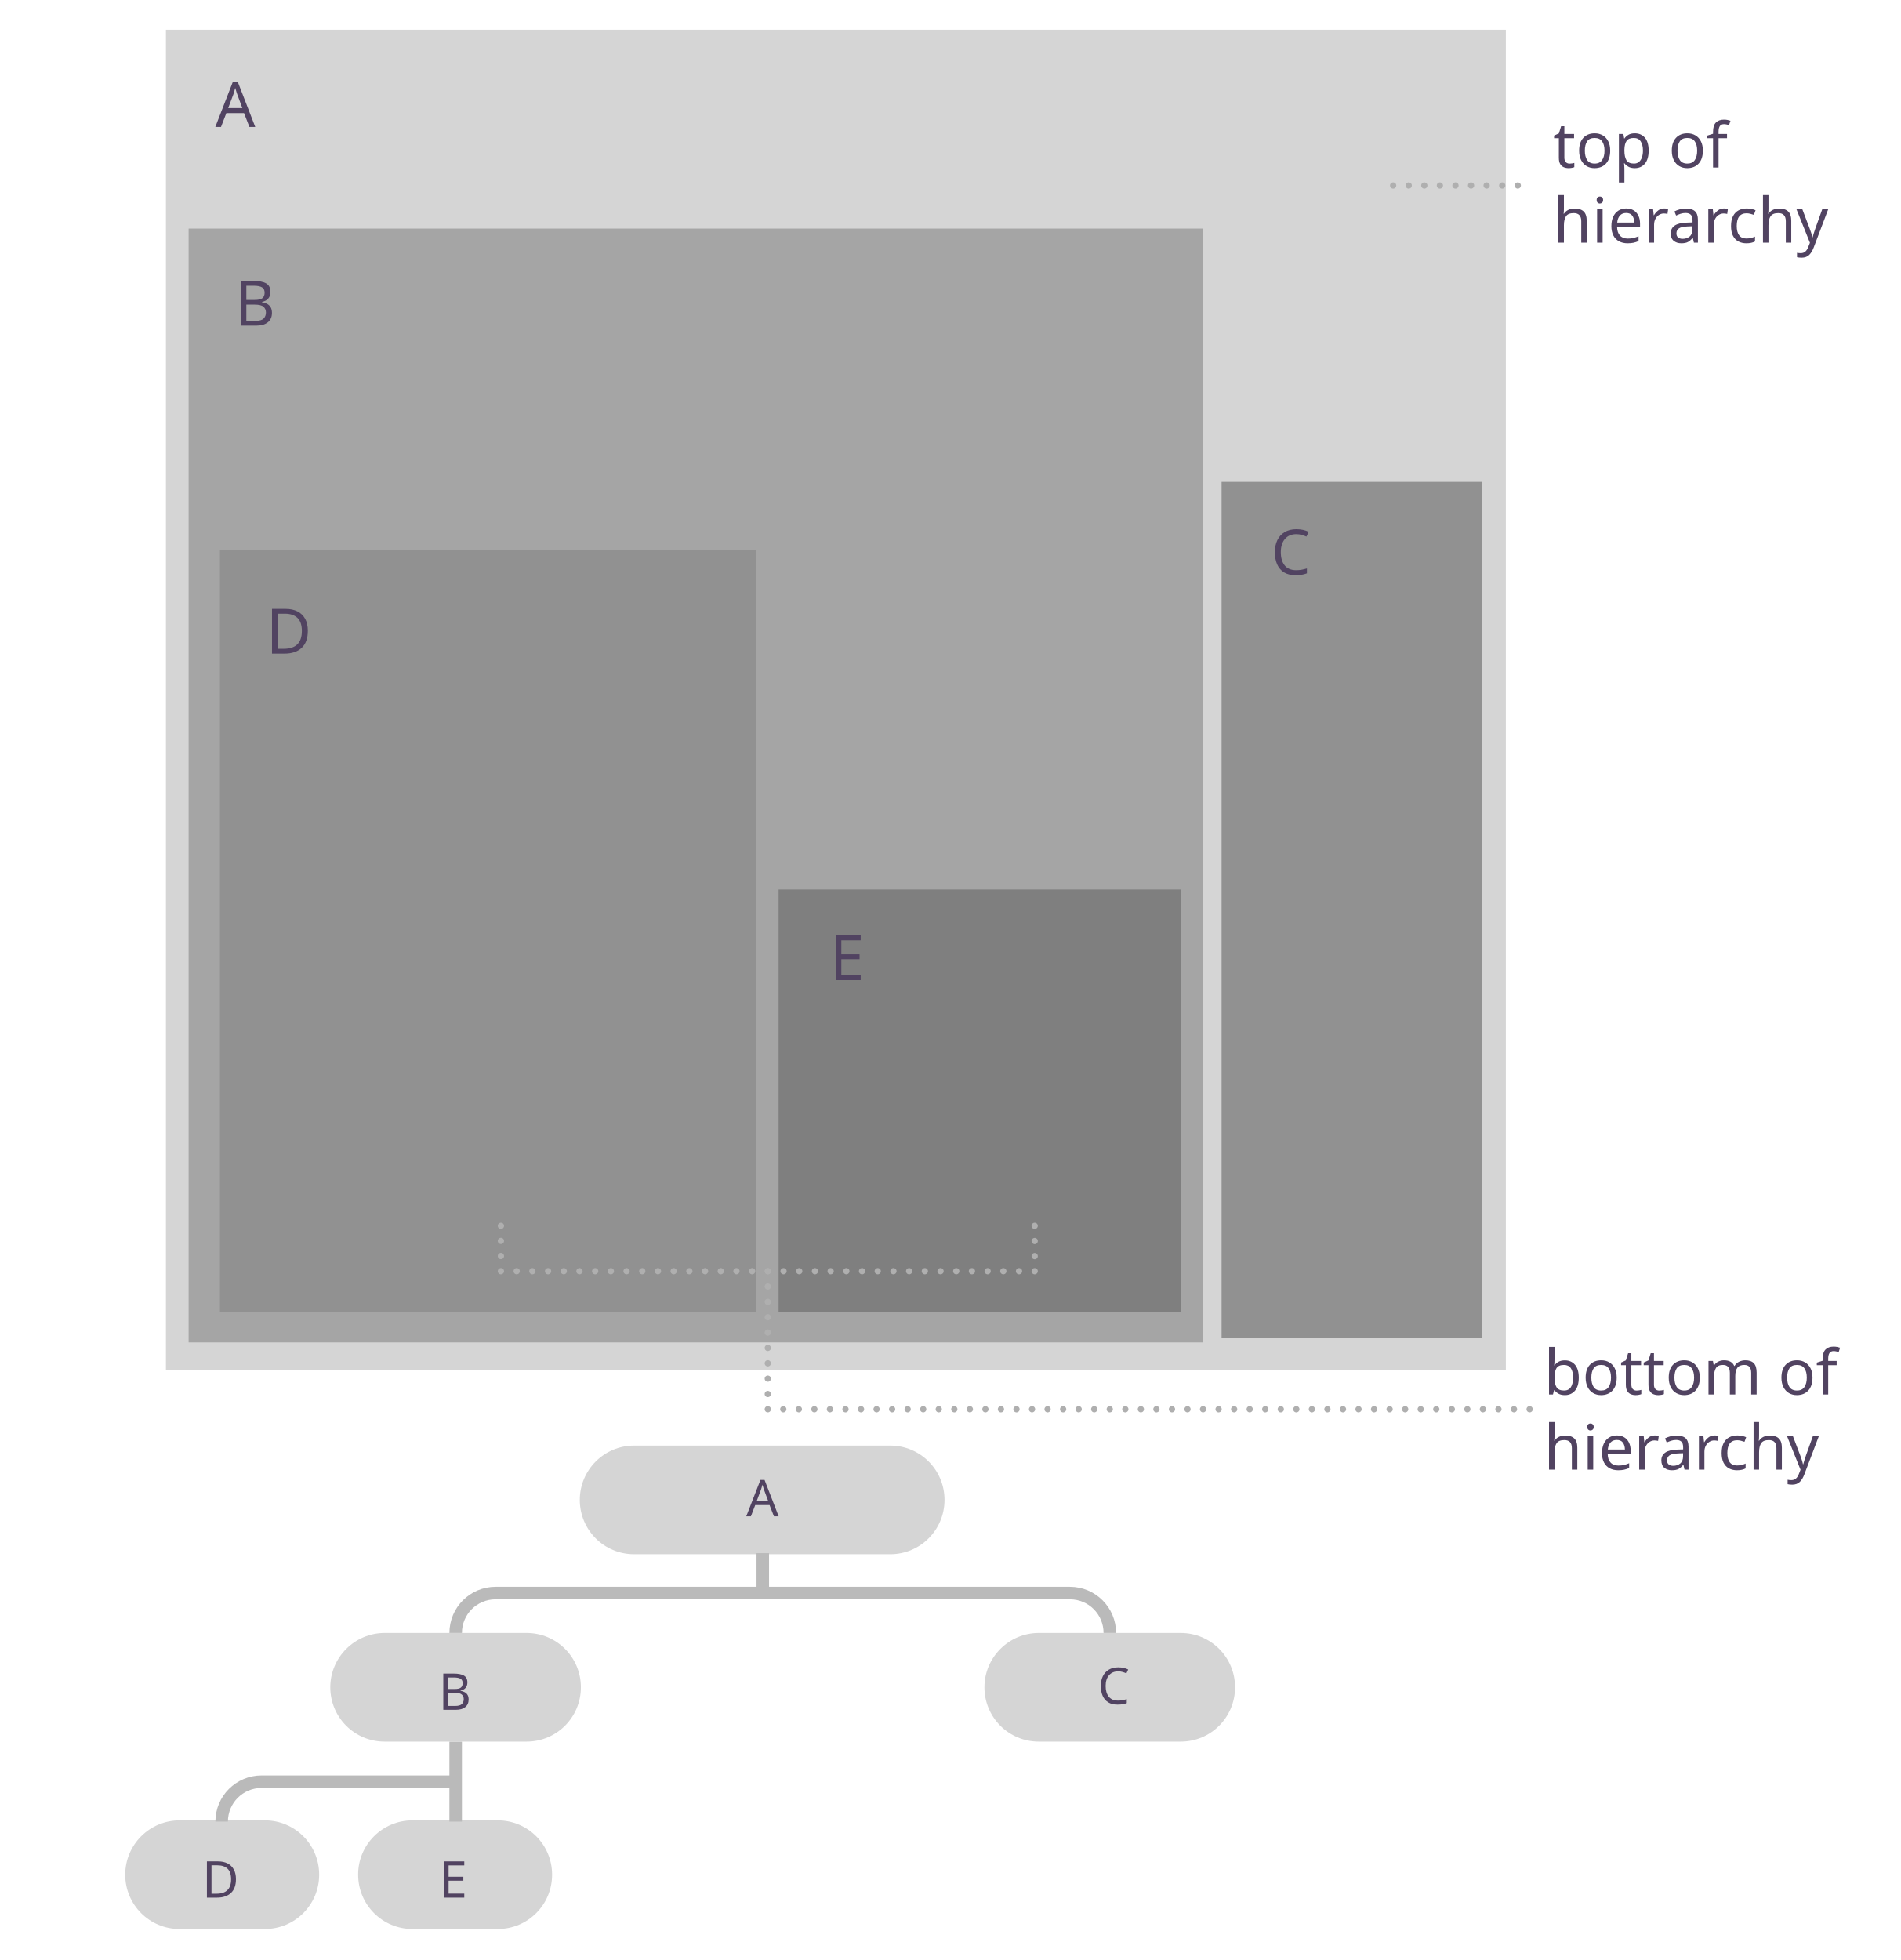
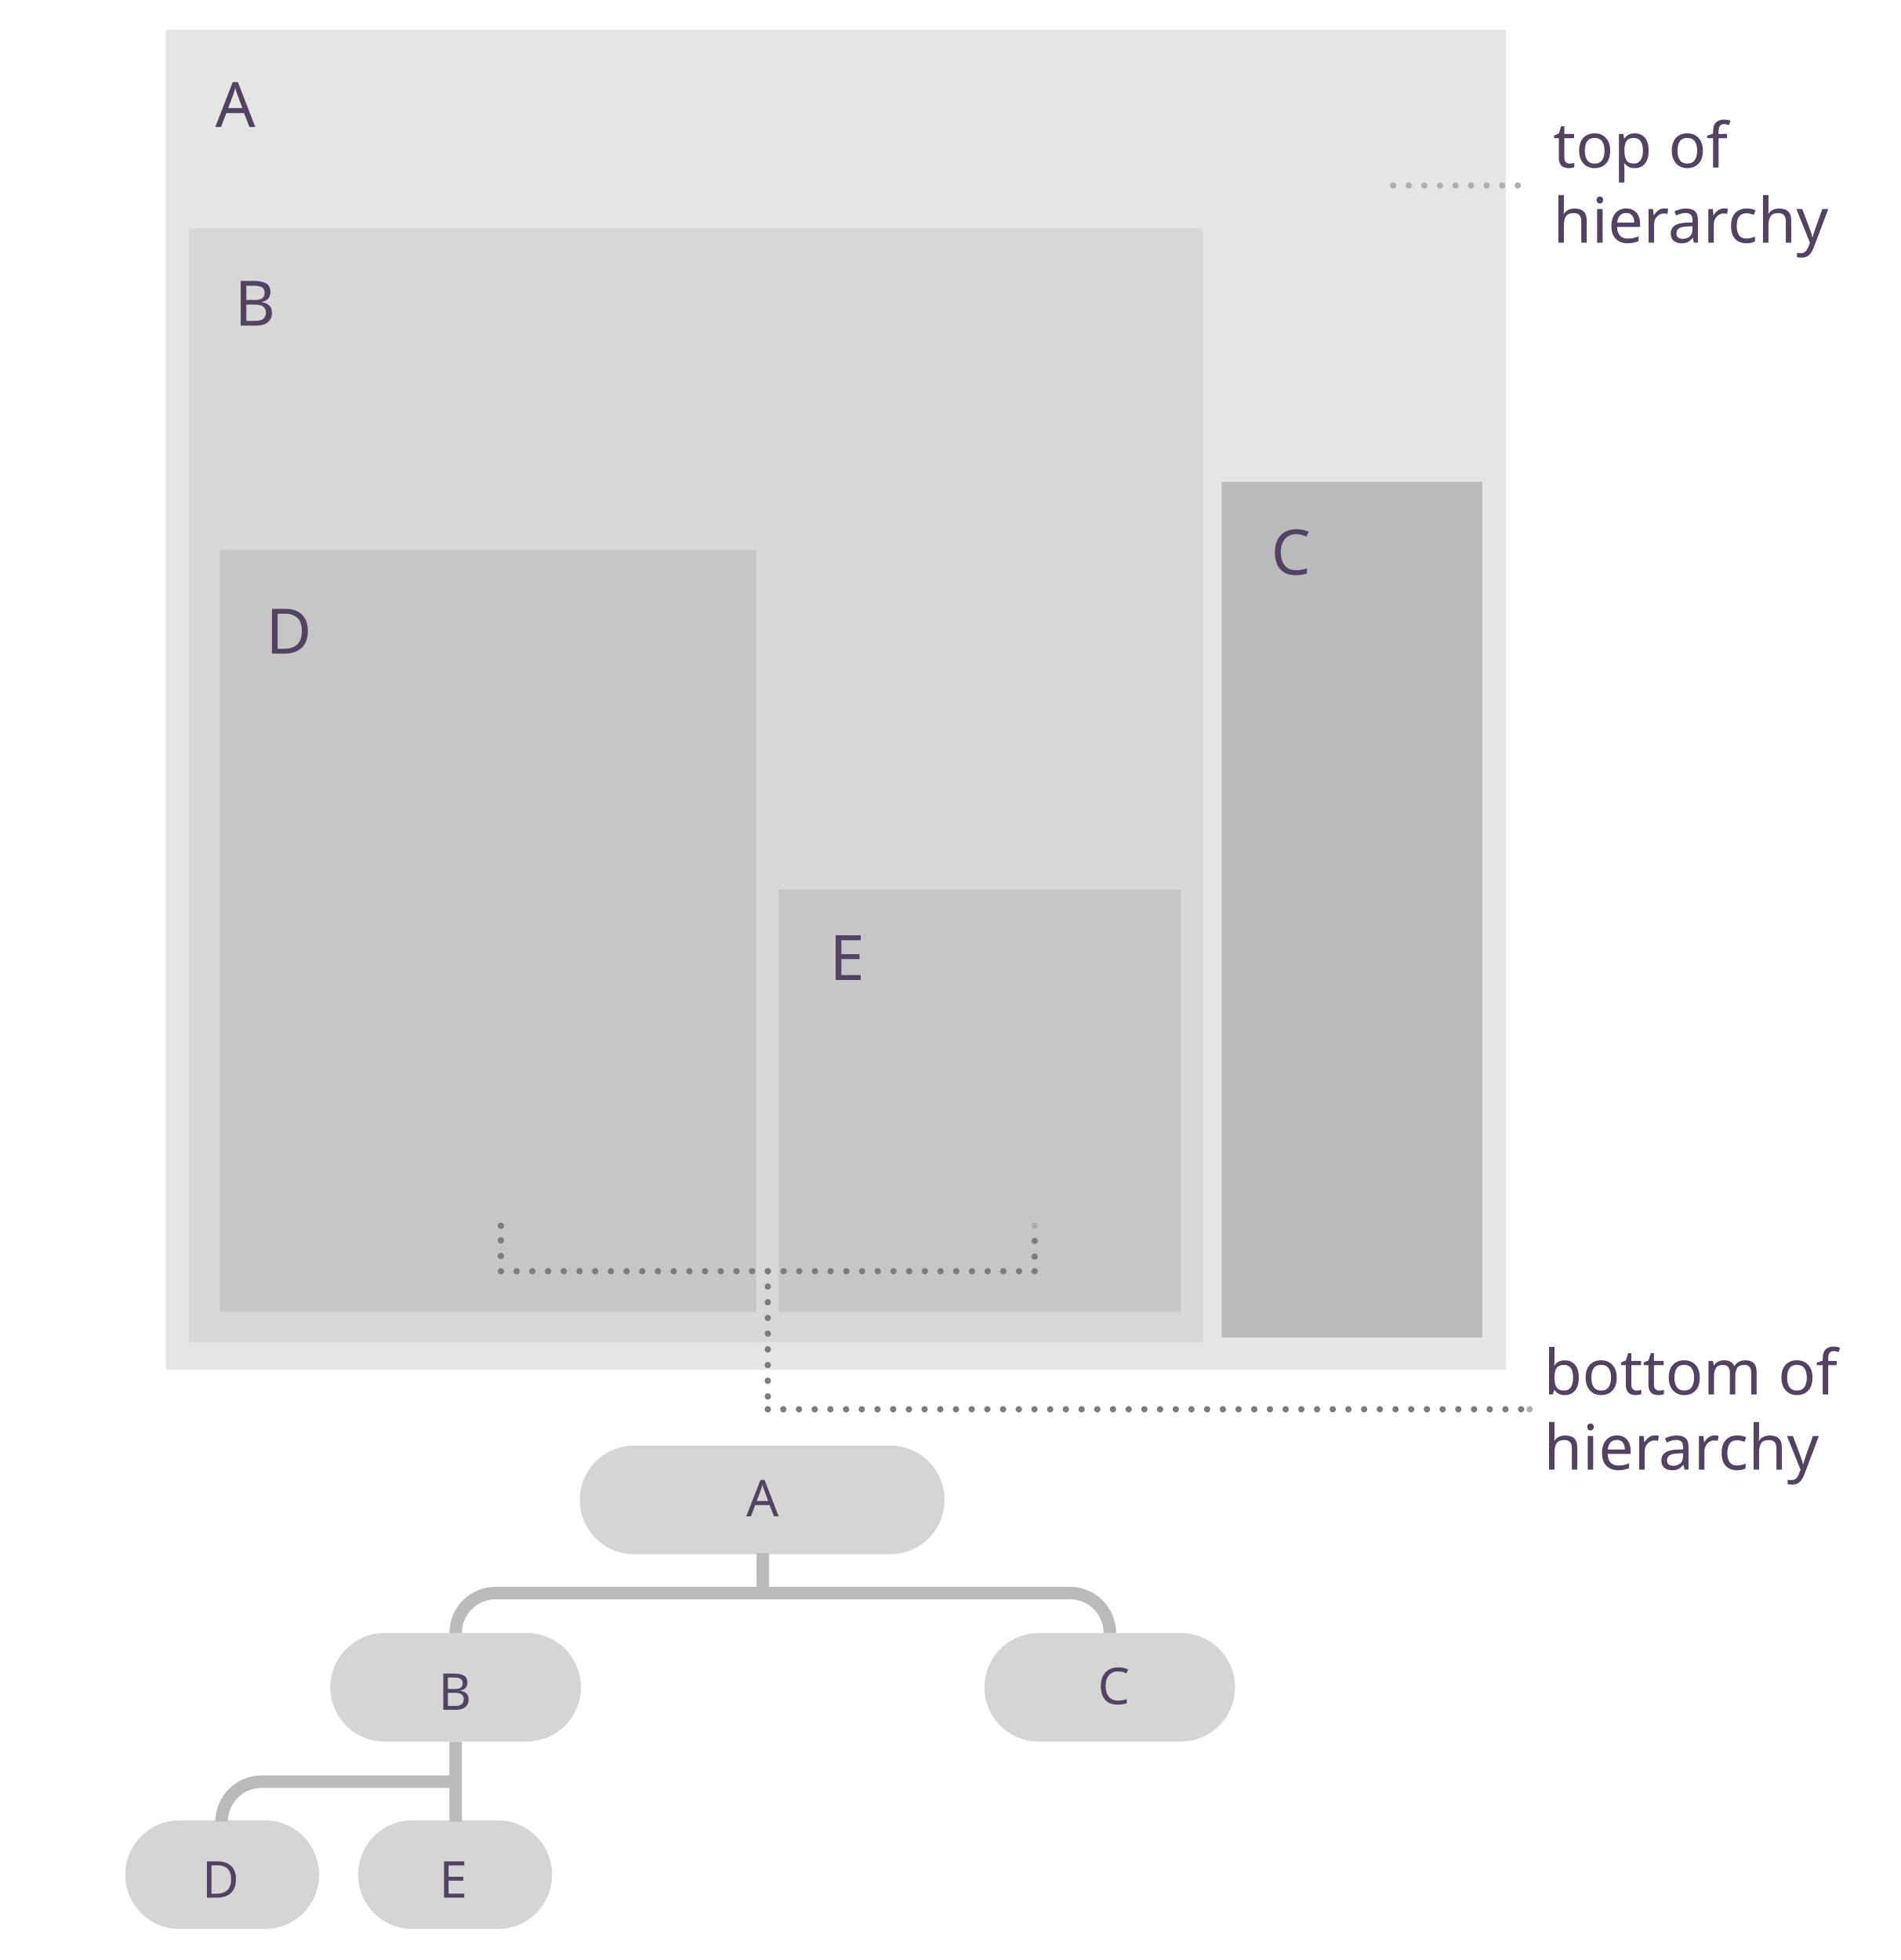
<svg xmlns="http://www.w3.org/2000/svg" version="1.1" id="Layer_1" x="0px" y="0px" viewBox="0 0 1214 1252" style="enable-background:new 0 0 1214 1252;" xml:space="preserve">
  <style type="text/css">
	.st0{fill:#D5D5D5;}
	.st1{fill:#514361;}
	.st2{font-family:'RobotoMono-Regular';}
	.st3{font-size:32.411px;}
	.st4{fill:none;stroke:#BABABA;stroke-width:8;stroke-miterlimit:10;}
- 	.st5{fill:none;stroke:#EBEBEB;stroke-width:10;stroke-miterlimit:10;}
- 	.st6{font-size:40px;}
- 	.st7{enable-background:new    ;}
+ 	.st5{fill:#E5E5E5;}
+ 	.st6{fill:none;stroke:#EBEBEB;stroke-width:10;stroke-miterlimit:10;}
+ 	.st7{font-size:40px;}
	.st8{fill:none;stroke:#AFAFAF;stroke-width:4;stroke-linecap:round;stroke-miterlimit:10;stroke-dasharray:0,9.954;}
- 	.st9{fill:#A5A5A5;}
- 	.st10{fill:#919191;}
- 	.st11{fill:#7F7F7F;}
- 	.st12{fill:none;stroke:#AFAFAF;stroke-width:4;stroke-linecap:round;stroke-miterlimit:10;}
- 	.st13{fill:none;stroke:#AFAFAF;stroke-width:4;stroke-linecap:round;stroke-miterlimit:10;stroke-dasharray:0,9.806;}
- 	.st14{fill:none;stroke:#AFAFAF;stroke-width:4;stroke-linecap:round;stroke-miterlimit:10;stroke-dasharray:0,9.932;}
- 	.st15{fill:none;stroke:#AFAFAF;stroke-width:4;stroke-linecap:round;stroke-miterlimit:10;stroke-dasharray:0,9.667;}
- 	.st16{fill:none;stroke:#AFAFAF;stroke-width:4;stroke-linecap:round;stroke-miterlimit:10;stroke-dasharray:0,10.029;}
+ 	.st9{fill:#D8D8D8;}
+ 	.st10{fill:#C6C6C6;}
+ 	.st11{fill:none;stroke:#AFAFAF;stroke-width:4;stroke-linecap:round;stroke-miterlimit:10;}
+ 	.st12{fill:none;stroke:#7C7C7C;stroke-width:4;stroke-linecap:round;stroke-miterlimit:10;stroke-dasharray:0,10.029;}
+ 	.st13{fill:#BABABA;}
</style>
  <g>
-     <path class="st0" d="M405.1,923.4h163.6c19.2,0,34.7,15.5,34.7,34.7v0c0,19.2-15.5,34.7-34.7,34.7H405.1   c-19.2,0-34.7-15.5-34.7-34.7v0C370.4,939,385.9,923.4,405.1,923.4z" />
+     <path class="st0" d="M405.1,923.4h163.6c19.2,0,34.7,15.5,34.7,34.7l0,0c0,19.2-15.5,34.7-34.7,34.7H405.1   c-19.2,0-34.7-15.5-34.7-34.7l0,0C370.4,939,385.9,923.4,405.1,923.4z" />
    <path class="st0" d="M245.7,1043.1h90.7c19.2,0,34.7,15.5,34.7,34.7l0,0c0,19.2-15.5,34.7-34.7,34.7h-90.7   c-19.2,0-34.7-15.5-34.7-34.7l0,0C211,1058.7,226.6,1043.1,245.7,1043.1z" />
    <path class="st0" d="M263.4,1162.8H318c19.2,0,34.7,15.5,34.7,34.7l0,0c0,19.2-15.5,34.7-34.7,34.7h-54.5   c-19.2,0-34.7-15.5-34.7-34.7l0,0C228.7,1178.4,244.3,1162.8,263.4,1162.8z" />
    <path class="st0" d="M663.6,1043.1h90.7c19.2,0,34.7,15.5,34.7,34.7l0,0c0,19.2-15.5,34.7-34.7,34.7h-90.7   c-19.2,0-34.7-15.5-34.7-34.7l0,0C628.9,1058.7,644.5,1043.1,663.6,1043.1z" />
    <g>
      <g>
        <text transform="matrix(1 0 0 1 476.7593 968.5652)" class="st1 st2 st3">A</text>
      </g>
    </g>
    <g>
      <g>
        <text transform="matrix(1 0 0 1 280.0562 1092.18)" class="st1 st2 st3">B</text>
      </g>
    </g>
    <g>
      <g>
        <text transform="matrix(1 0 0 1 280.5186 1212.157)" class="st1 st2 st3">E</text>
      </g>
    </g>
    <path class="st0" d="M114.7,1162.8h54.5c19.2,0,34.7,15.5,34.7,34.7l0,0c0,19.2-15.5,34.7-34.7,34.7h-54.5   c-19.2,0-34.7-15.5-34.7-34.7l0,0C80,1178.4,95.5,1162.8,114.7,1162.8z" />
    <g>
      <g>
        <text transform="matrix(1 0 0 1 129.0454 1212.156)" class="st1 st2 st3">D</text>
      </g>
    </g>
    <g>
      <g>
        <text transform="matrix(1 0 0 1 701.2705 1088.542)" class="st1 st2 st3">C</text>
      </g>
    </g>
    <line class="st4" x1="487.3" y1="1016.2" x2="487.3" y2="992.1" />
    <line class="st4" x1="291.1" y1="1163.6" x2="291.1" y2="1112.6" />
    <path class="st4" d="M291.1,1043.1L291.1,1043.1c0-14.1,11.4-25.5,25.5-25.5h366.9c14.1,0,25.5,11.4,25.5,25.5l0,0" />
    <path class="st4" d="M141.6,1163.6L141.6,1163.6c0-14.1,11.4-25.5,25.5-25.5h123.2" />
-     <rect x="106" y="19" class="st0" width="856" height="856" />
-     <path class="st5" d="M452.5,857.5" />
-     <path class="st5" d="M452.5,118.5" />
-     <path class="st5" d="M780.5,857.5" />
-     <path class="st5" d="M780.5,423.5" />
-     <path class="st5" d="M452.5,621.5" />
-     <path class="st5" d="M123.5,621.5" />
-     <path class="st5" d="M944.5,423.5" />
-     <path class="st5" d="M452.5,423.5" />
+     <rect x="106" y="19" class="st5" width="856" height="856" />
+     <path class="st6" d="M452.5,857.5" />
+     <path class="st6" d="M452.5,118.5" />
+     <path class="st6" d="M780.5,857.5" />
+     <path class="st6" d="M780.5,423.5" />
+     <path class="st6" d="M452.5,621.5" />
+     <path class="st6" d="M123.5,621.5" />
+     <path class="st6" d="M944.5,423.5" />
+     <path class="st6" d="M452.5,423.5" />
    <g>
      <g>
-         <text transform="matrix(1 0 0 1 137.546 81.0969)" class="st1 st2 st6">A</text>
+         <text transform="matrix(1 0 0 1 137.546 81.0969)" class="st1 st2 st7">A</text>
      </g>
    </g>
  </g>
  <g>
    <g>
-       <text transform="matrix(1 0 0 1 992.1759 107)" class="st7">
-         <tspan x="0" y="0" class="st1 st2 st6">top of</tspan>
-         <tspan x="0" y="48" class="st1 st2 st6">hierarchy</tspan>
-       </text>
+       <text transform="matrix(1 0 0 1 992.1759 107)" class="st1 st2 st7">top of</text>
+       <text transform="matrix(1 0 0 1 992.1759 155)" class="st1 st2 st7">hierarchy</text>
    </g>
  </g>
  <line class="st8" x1="890" y1="118.5" x2="977.2" y2="118.5" />
  <g>
    <g>
-       <text transform="matrix(1 0 0 1 986.1759 890.75)" class="st7">
-         <tspan x="0" y="0" class="st1 st2 st6">bottom of</tspan>
-         <tspan x="0" y="48" class="st1 st2 st6">hierarchy</tspan>
-       </text>
+       <text transform="matrix(1 0 0 1 986.1759 890.75)" class="st1 st2 st7">bottom of</text>
+       <text transform="matrix(1 0 0 1 986.1759 938.75)" class="st1 st2 st7">hierarchy</text>
    </g>
  </g>
  <rect x="120.5" y="146" class="st9" width="648" height="711.5" />
  <rect x="140.5" y="351.3" class="st10" width="342.6" height="486.7" />
-   <rect x="497.4" y="568.1" class="st11" width="257.1" height="269.9" />
+   <rect x="497.4" y="568.1" class="st10" width="257.1" height="269.9" />
  <g>
    <g>
-       <text transform="matrix(1 0 0 1 149.8915 208)" class="st1 st2 st6">B</text>
+       <text transform="matrix(1 0 0 1 149.8915 208)" class="st1 st2 st7">B</text>
    </g>
  </g>
  <g>
    <g>
-       <text transform="matrix(1 0 0 1 169.8916 417.5)" class="st1 st2 st6">D</text>
+       <text transform="matrix(1 0 0 1 169.8916 417.5)" class="st1 st2 st7">D</text>
    </g>
  </g>
  <g>
    <g>
-       <line class="st12" x1="490.5" y1="812" x2="490.5" y2="812" />
-       <line class="st13" x1="490.5" y1="821.8" x2="490.5" y2="895.3" />
+       <line class="st11" x1="490.5" y1="812" x2="490.5" y2="812" />
+       <line class="st12" x1="490.5" y1="821.8" x2="490.5" y2="895.3" />
      <line class="st12" x1="490.5" y1="900.2" x2="490.5" y2="900.2" />
-       <line class="st14" x1="500.4" y1="900.2" x2="972.2" y2="900.2" />
-       <line class="st12" x1="977.2" y1="900.2" x2="977.2" y2="900.2" />
+       <line class="st12" x1="500.4" y1="900.2" x2="972.2" y2="900.2" />
+       <line class="st11" x1="977.2" y1="900.2" x2="977.2" y2="900.2" />
    </g>
  </g>
-   <rect x="780.4" y="307.8" class="st10" width="166.6" height="546.6" />
+   <rect x="780.4" y="307.8" class="st13" width="166.6" height="546.6" />
  <g>
    <g>
-       <text transform="matrix(1 0 0 1 529.998 626.0001)" class="st1 st2 st6">E</text>
+       <text transform="matrix(1 0 0 1 529.998 626.0001)" class="st1 st2 st7">E</text>
    </g>
  </g>
  <g>
    <g>
-       <text transform="matrix(1 0 0 1 811.998 367.0001)" class="st1 st2 st6">C</text>
+       <text transform="matrix(1 0 0 1 811.998 367.0001)" class="st1 st2 st7">C</text>
    </g>
  </g>
  <g>
    <g>
-       <line class="st12" x1="661" y1="783" x2="661" y2="783" />
-       <line class="st15" x1="661" y1="792.7" x2="661" y2="807.2" />
+       <line class="st11" x1="661" y1="783" x2="661" y2="783" />
+       <line class="st12" x1="661" y1="792.7" x2="661" y2="807.2" />
      <line class="st12" x1="661" y1="812" x2="661" y2="812" />
-       <line class="st16" x1="651" y1="812" x2="325" y2="812" />
+       <line class="st12" x1="651" y1="812" x2="325" y2="812" />
      <line class="st12" x1="320" y1="812" x2="320" y2="812" />
-       <line class="st15" x1="320" y1="802.3" x2="320" y2="787.8" />
+       <line class="st12" x1="320" y1="802.3" x2="320" y2="787.8" />
      <line class="st12" x1="320" y1="783" x2="320" y2="783" />
    </g>
  </g>
</svg>
